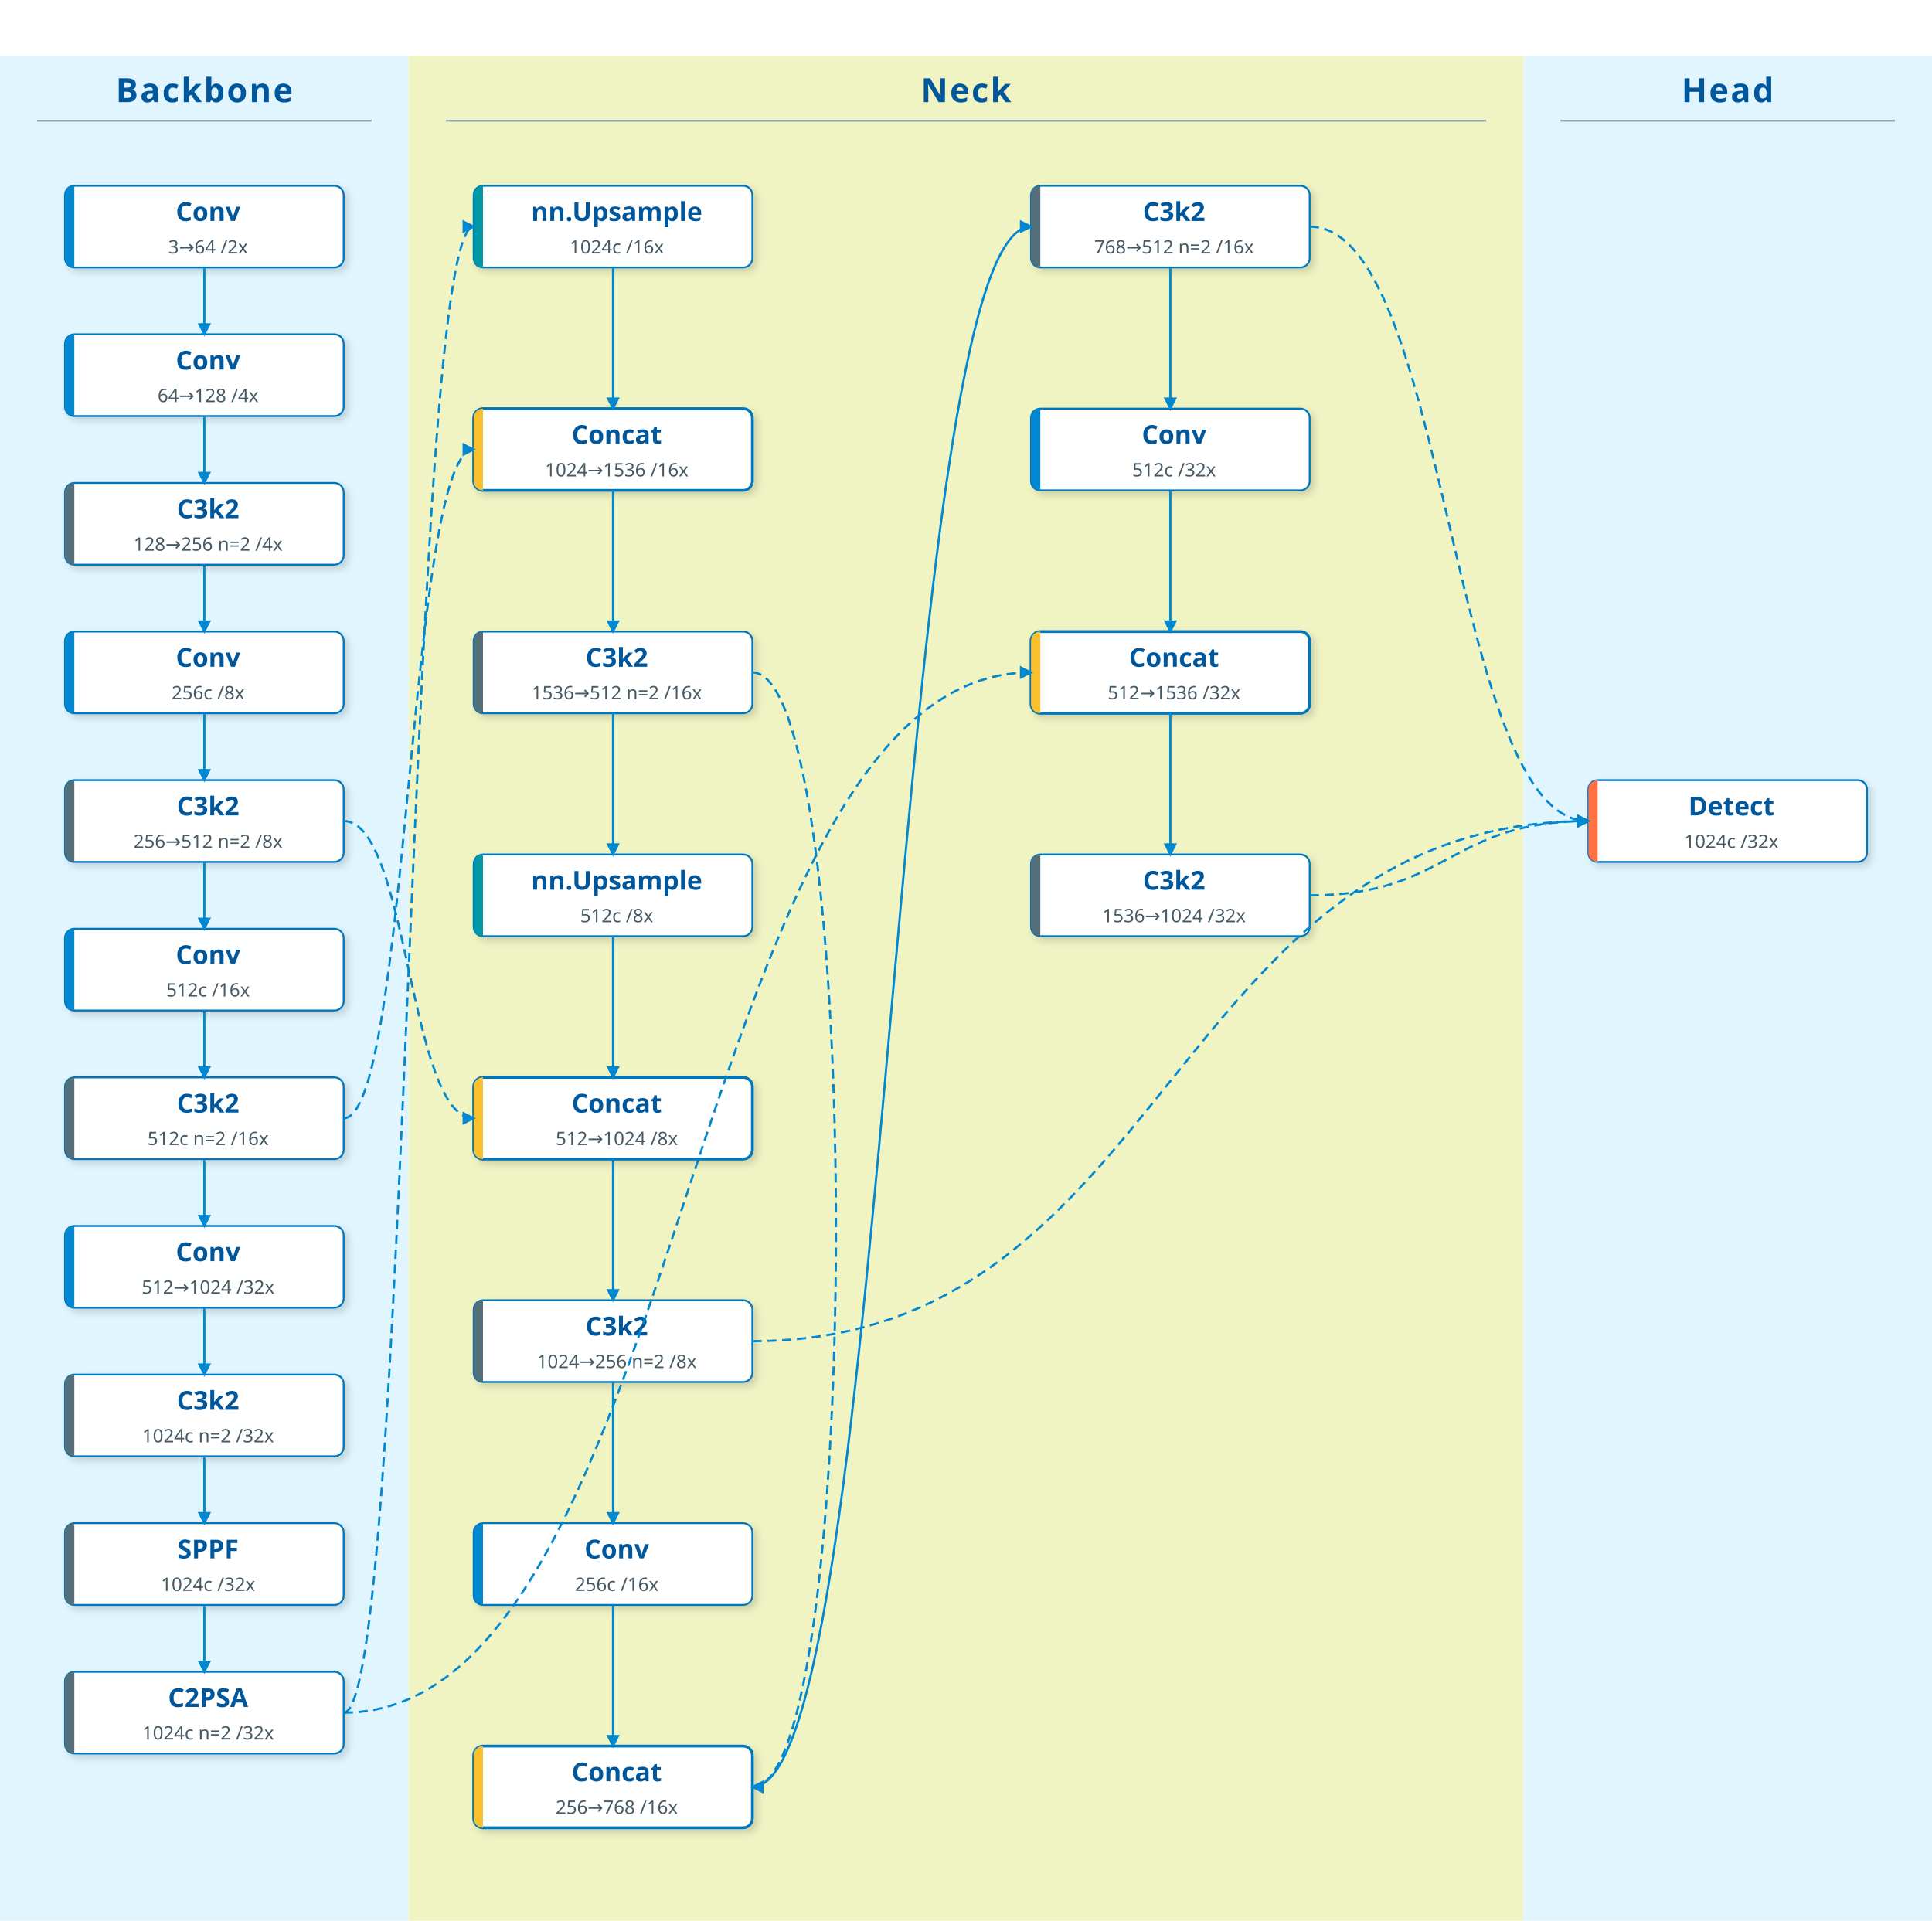
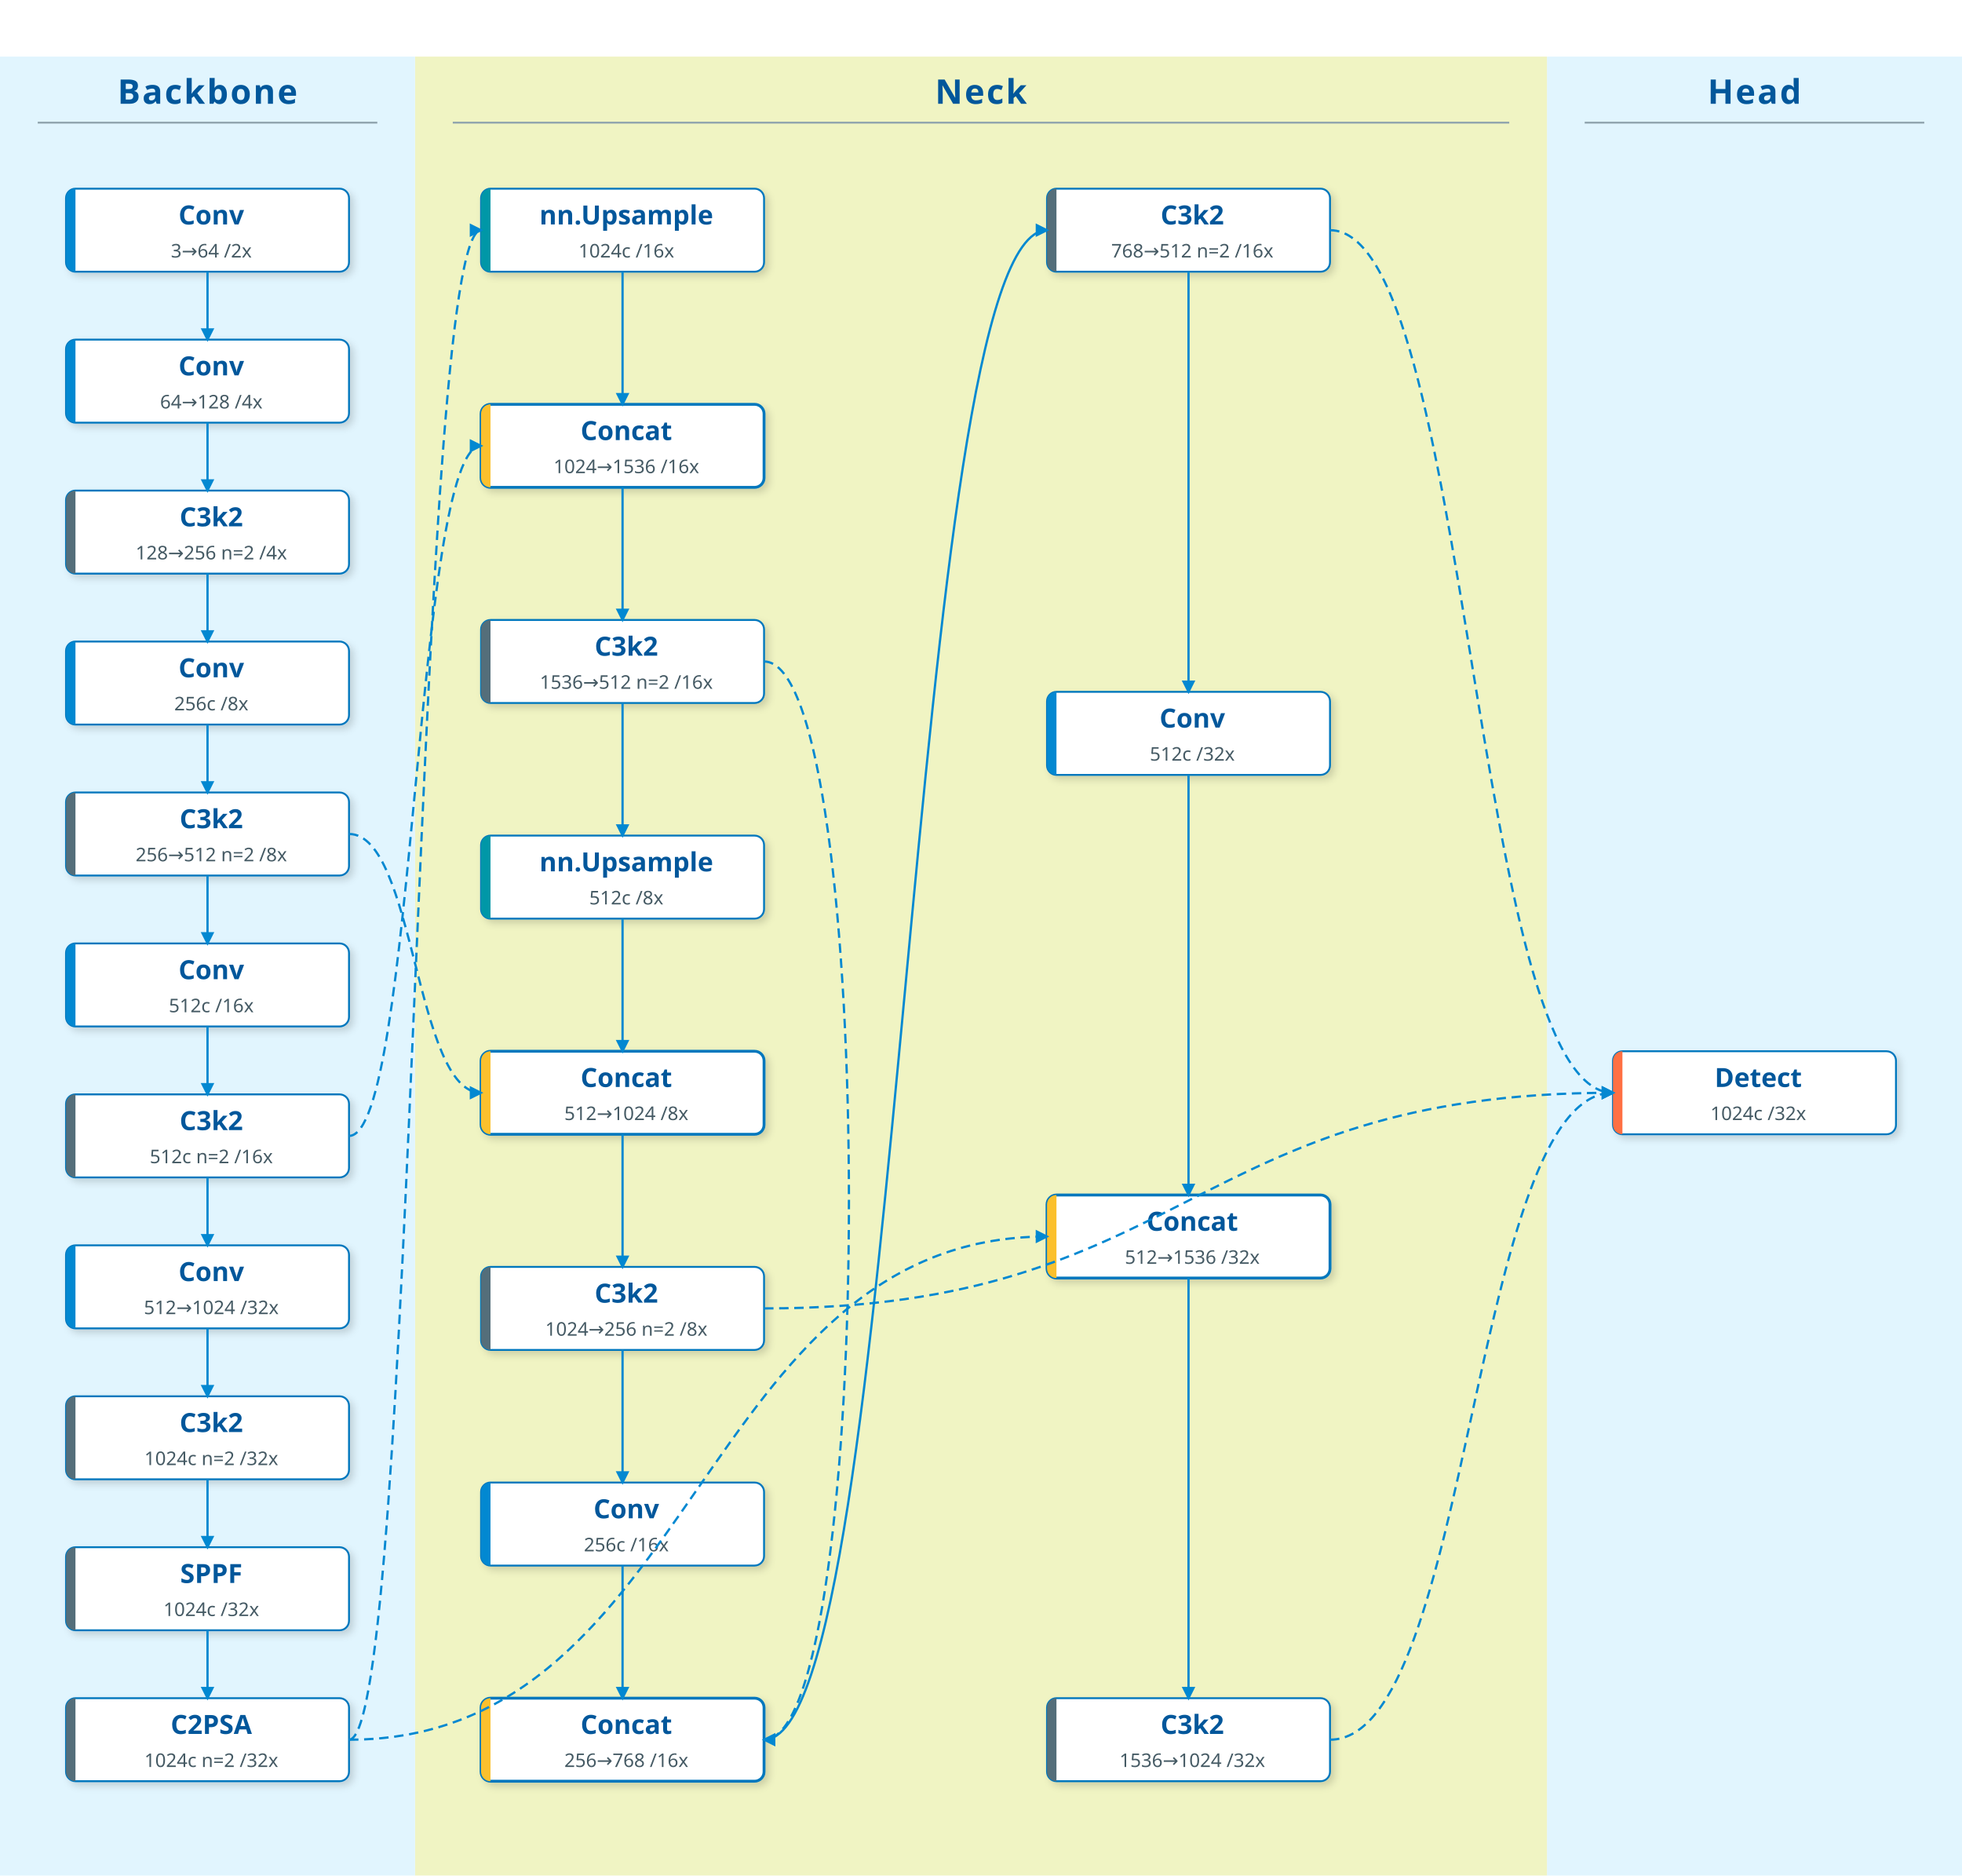
- <svg xmlns="http://www.w3.org/2000/svg" viewBox="0 0 1040 1034">
+ <svg xmlns="http://www.w3.org/2000/svg" viewBox="0 0 1040 994">
  <style>
            text { font-family: "Verdana, Geneva, sans-serif"; }
        </style>
  <defs>
    <filter id="shadow" x="-20%" y="-20%" width="150%" height="150%">
      <feGaussianBlur in="SourceAlpha" stdDeviation="2" />
      <feOffset dx="2" dy="2" result="offsetblur" />
      <feComponentTransfer>
        <feFuncA type="linear" slope="0.15" />
      </feComponentTransfer>
      <feMerge>
        <feMergeNode />
        <feMergeNode in="SourceGraphic" />
      </feMerge>
    </filter>
    <marker id="arrow" markerWidth="6" markerHeight="6" refX="5" refY="3" orient="auto" markerUnits="strokeWidth">
      <path d="M0,0 L0,6 L6,3 z" fill="#0288D1" />
    </marker>
    <linearGradient id="grad_bb" x1="0%" y1="0%" x2="0%" y2="100%">
      <stop offset="0%" style="stop-color:#FFFFFF;stop-opacity:1" />
      <stop offset="100%" style="stop-color:#FFFFFF;stop-opacity:1" />
    </linearGradient>
    <linearGradient id="grad_neck" x1="0%" y1="0%" x2="0%" y2="100%">
      <stop offset="0%" style="stop-color:#FFFFFF;stop-opacity:1" />
      <stop offset="100%" style="stop-color:#FFFFFF;stop-opacity:1" />
    </linearGradient>
    <linearGradient id="grad_head" x1="0%" y1="0%" x2="0%" y2="100%">
      <stop offset="0%" style="stop-color:#FFFFFF;stop-opacity:1" />
      <stop offset="100%" style="stop-color:#FFFFFF;stop-opacity:1" />
    </linearGradient>
    <linearGradient id="grad_concat" x1="0%" y1="0%" x2="0%" y2="100%">
      <stop offset="0%" style="stop-color:#FFFFFF;stop-opacity:1" />
      <stop offset="100%" style="stop-color:#FFFFFF;stop-opacity:1" />
    </linearGradient>
    <linearGradient id="grad_node" x1="0%" y1="0%" x2="0%" y2="100%">
      <stop offset="0%" style="stop-color:#FFFFFF;stop-opacity:1" />
      <stop offset="100%" style="stop-color:#FFFFFF;stop-opacity:1" />
    </linearGradient>
  </defs>
-   <rect x="820" y="30" width="220" height="1004" fill="#E1F5FE" />
-   <rect x="220" y="30" width="600" height="1004" fill="#F0F4C3" />
-   <rect x="0" y="30" width="220" height="1004" fill="#E1F5FE" />
+   <rect x="820" y="30" width="220" height="964" fill="#E1F5FE" />
+   <rect x="220" y="30" width="600" height="964" fill="#F0F4C3" />
+   <rect x="0" y="30" width="220" height="964" fill="#E1F5FE" />
  <rect x="35.0" y="100" width="150" height="44" rx="5" fill="url(#grad_bb)" stroke="#0277BD" stroke-width="1.0" filter="url(#shadow)" />
  <clipPath id="clip_35_100">
    <rect x="35.0" y="100" width="150" height="44" rx="5" />
  </clipPath>
  <rect x="35.0" y="100" width="5" height="44" fill="#0288D1" clip-path="url(#clip_35_100)" />
  <text x="112.0" y="114.0" font-weight="bold" font-size="14" fill="#01579B" text-anchor="middle" dominant-baseline="middle">Conv</text>
  <text x="112.0" y="133.0" font-size="10" fill="#455A64" text-anchor="middle" dominant-baseline="middle">3→64 /2x</text>
  <rect x="35.0" y="180" width="150" height="44" rx="5" fill="url(#grad_bb)" stroke="#0277BD" stroke-width="1.0" filter="url(#shadow)" />
  <clipPath id="clip_35_180">
    <rect x="35.0" y="180" width="150" height="44" rx="5" />
  </clipPath>
  <rect x="35.0" y="180" width="5" height="44" fill="#0288D1" clip-path="url(#clip_35_180)" />
  <text x="112.0" y="194.0" font-weight="bold" font-size="14" fill="#01579B" text-anchor="middle" dominant-baseline="middle">Conv</text>
  <text x="112.0" y="213.0" font-size="10" fill="#455A64" text-anchor="middle" dominant-baseline="middle">64→128 /4x</text>
  <rect x="35.0" y="260" width="150" height="44" rx="5" fill="url(#grad_bb)" stroke="#0277BD" stroke-width="1.0" filter="url(#shadow)" />
  <clipPath id="clip_35_260">
    <rect x="35.0" y="260" width="150" height="44" rx="5" />
  </clipPath>
  <rect x="35.0" y="260" width="5" height="44" fill="#546E7A" clip-path="url(#clip_35_260)" />
  <text x="112.0" y="274.0" font-weight="bold" font-size="14" fill="#01579B" text-anchor="middle" dominant-baseline="middle">C3k2</text>
  <text x="112.0" y="293.0" font-size="10" fill="#455A64" text-anchor="middle" dominant-baseline="middle">128→256 n=2 /4x</text>
  <rect x="35.0" y="340" width="150" height="44" rx="5" fill="url(#grad_bb)" stroke="#0277BD" stroke-width="1.0" filter="url(#shadow)" />
  <clipPath id="clip_35_340">
    <rect x="35.0" y="340" width="150" height="44" rx="5" />
  </clipPath>
  <rect x="35.0" y="340" width="5" height="44" fill="#0288D1" clip-path="url(#clip_35_340)" />
  <text x="112.0" y="354.0" font-weight="bold" font-size="14" fill="#01579B" text-anchor="middle" dominant-baseline="middle">Conv</text>
  <text x="112.0" y="373.0" font-size="10" fill="#455A64" text-anchor="middle" dominant-baseline="middle">256c /8x</text>
  <rect x="35.0" y="420" width="150" height="44" rx="5" fill="url(#grad_bb)" stroke="#0277BD" stroke-width="1.0" filter="url(#shadow)" />
  <clipPath id="clip_35_420">
    <rect x="35.0" y="420" width="150" height="44" rx="5" />
  </clipPath>
  <rect x="35.0" y="420" width="5" height="44" fill="#546E7A" clip-path="url(#clip_35_420)" />
  <text x="112.0" y="434.0" font-weight="bold" font-size="14" fill="#01579B" text-anchor="middle" dominant-baseline="middle">C3k2</text>
  <text x="112.0" y="453.0" font-size="10" fill="#455A64" text-anchor="middle" dominant-baseline="middle">256→512 n=2 /8x</text>
  <rect x="35.0" y="500" width="150" height="44" rx="5" fill="url(#grad_bb)" stroke="#0277BD" stroke-width="1.0" filter="url(#shadow)" />
  <clipPath id="clip_35_500">
    <rect x="35.0" y="500" width="150" height="44" rx="5" />
  </clipPath>
  <rect x="35.0" y="500" width="5" height="44" fill="#0288D1" clip-path="url(#clip_35_500)" />
  <text x="112.0" y="514.0" font-weight="bold" font-size="14" fill="#01579B" text-anchor="middle" dominant-baseline="middle">Conv</text>
  <text x="112.0" y="533.0" font-size="10" fill="#455A64" text-anchor="middle" dominant-baseline="middle">512c /16x</text>
  <rect x="35.0" y="580" width="150" height="44" rx="5" fill="url(#grad_bb)" stroke="#0277BD" stroke-width="1.0" filter="url(#shadow)" />
  <clipPath id="clip_35_580">
    <rect x="35.0" y="580" width="150" height="44" rx="5" />
  </clipPath>
  <rect x="35.0" y="580" width="5" height="44" fill="#546E7A" clip-path="url(#clip_35_580)" />
  <text x="112.0" y="594.0" font-weight="bold" font-size="14" fill="#01579B" text-anchor="middle" dominant-baseline="middle">C3k2</text>
  <text x="112.0" y="613.0" font-size="10" fill="#455A64" text-anchor="middle" dominant-baseline="middle">512c n=2 /16x</text>
  <rect x="35.0" y="660" width="150" height="44" rx="5" fill="url(#grad_bb)" stroke="#0277BD" stroke-width="1.0" filter="url(#shadow)" />
  <clipPath id="clip_35_660">
    <rect x="35.0" y="660" width="150" height="44" rx="5" />
  </clipPath>
  <rect x="35.0" y="660" width="5" height="44" fill="#0288D1" clip-path="url(#clip_35_660)" />
  <text x="112.0" y="674.0" font-weight="bold" font-size="14" fill="#01579B" text-anchor="middle" dominant-baseline="middle">Conv</text>
  <text x="112.0" y="693.0" font-size="10" fill="#455A64" text-anchor="middle" dominant-baseline="middle">512→1024 /32x</text>
  <rect x="35.0" y="740" width="150" height="44" rx="5" fill="url(#grad_bb)" stroke="#0277BD" stroke-width="1.0" filter="url(#shadow)" />
  <clipPath id="clip_35_740">
    <rect x="35.0" y="740" width="150" height="44" rx="5" />
  </clipPath>
  <rect x="35.0" y="740" width="5" height="44" fill="#546E7A" clip-path="url(#clip_35_740)" />
  <text x="112.0" y="754.0" font-weight="bold" font-size="14" fill="#01579B" text-anchor="middle" dominant-baseline="middle">C3k2</text>
  <text x="112.0" y="773.0" font-size="10" fill="#455A64" text-anchor="middle" dominant-baseline="middle">1024c n=2 /32x</text>
  <rect x="35.0" y="820" width="150" height="44" rx="5" fill="url(#grad_bb)" stroke="#0277BD" stroke-width="1.0" filter="url(#shadow)" />
  <clipPath id="clip_35_820">
    <rect x="35.0" y="820" width="150" height="44" rx="5" />
  </clipPath>
  <rect x="35.0" y="820" width="5" height="44" fill="#546E7A" clip-path="url(#clip_35_820)" />
  <text x="112.0" y="834.0" font-weight="bold" font-size="14" fill="#01579B" text-anchor="middle" dominant-baseline="middle">SPPF</text>
  <text x="112.0" y="853.0" font-size="10" fill="#455A64" text-anchor="middle" dominant-baseline="middle">1024c /32x</text>
  <rect x="35.0" y="900" width="150" height="44" rx="5" fill="url(#grad_bb)" stroke="#0277BD" stroke-width="1.0" filter="url(#shadow)" />
  <clipPath id="clip_35_900">
    <rect x="35.0" y="900" width="150" height="44" rx="5" />
  </clipPath>
  <rect x="35.0" y="900" width="5" height="44" fill="#546E7A" clip-path="url(#clip_35_900)" />
  <text x="112.0" y="914.0" font-weight="bold" font-size="14" fill="#01579B" text-anchor="middle" dominant-baseline="middle">C2PSA</text>
  <text x="112.0" y="933.0" font-size="10" fill="#455A64" text-anchor="middle" dominant-baseline="middle">1024c n=2 /32x</text>
  <rect x="255.0" y="100" width="150" height="44" rx="5" fill="url(#grad_neck)" stroke="#0277BD" stroke-width="1.0" filter="url(#shadow)" />
  <clipPath id="clip_255_100">
    <rect x="255.0" y="100" width="150" height="44" rx="5" />
  </clipPath>
  <rect x="255.0" y="100" width="5" height="44" fill="#0097A7" clip-path="url(#clip_255_100)" />
  <text x="332.0" y="114.0" font-weight="bold" font-size="14" fill="#01579B" text-anchor="middle" dominant-baseline="middle">nn.Upsample</text>
  <text x="332.0" y="133.0" font-size="10" fill="#455A64" text-anchor="middle" dominant-baseline="middle">1024c /16x</text>
-   <rect x="255.0" y="220" width="150" height="44" rx="5" fill="url(#grad_concat)" stroke="#0277BD" stroke-width="1.5" filter="url(#shadow)" />
-   <clipPath id="clip_255_220">
-     <rect x="255.0" y="220" width="150" height="44" rx="5" />
-   </clipPath>
-   <rect x="255.0" y="220" width="5" height="44" fill="#FBC02D" clip-path="url(#clip_255_220)" />
-   <text x="332.0" y="234.0" font-weight="bold" font-size="14" fill="#01579B" text-anchor="middle" dominant-baseline="middle">Concat</text>
-   <text x="332.0" y="253.0" font-size="10" fill="#455A64" text-anchor="middle" dominant-baseline="middle">1024→1536 /16x</text>
-   <rect x="255.0" y="340" width="150" height="44" rx="5" fill="url(#grad_neck)" stroke="#0277BD" stroke-width="1.0" filter="url(#shadow)" />
-   <clipPath id="clip_255_340">
-     <rect x="255.0" y="340" width="150" height="44" rx="5" />
-   </clipPath>
-   <rect x="255.0" y="340" width="5" height="44" fill="#546E7A" clip-path="url(#clip_255_340)" />
-   <text x="332.0" y="354.0" font-weight="bold" font-size="14" fill="#01579B" text-anchor="middle" dominant-baseline="middle">C3k2</text>
-   <text x="332.0" y="373.0" font-size="10" fill="#455A64" text-anchor="middle" dominant-baseline="middle">1536→512 n=2 /16x</text>
-   <rect x="255.0" y="460" width="150" height="44" rx="5" fill="url(#grad_neck)" stroke="#0277BD" stroke-width="1.0" filter="url(#shadow)" />
-   <clipPath id="clip_255_460">
-     <rect x="255.0" y="460" width="150" height="44" rx="5" />
-   </clipPath>
-   <rect x="255.0" y="460" width="5" height="44" fill="#0097A7" clip-path="url(#clip_255_460)" />
-   <text x="332.0" y="474.0" font-weight="bold" font-size="14" fill="#01579B" text-anchor="middle" dominant-baseline="middle">nn.Upsample</text>
-   <text x="332.0" y="493.0" font-size="10" fill="#455A64" text-anchor="middle" dominant-baseline="middle">512c /8x</text>
-   <rect x="255.0" y="580" width="150" height="44" rx="5" fill="url(#grad_concat)" stroke="#0277BD" stroke-width="1.5" filter="url(#shadow)" />
-   <clipPath id="clip_255_580">
-     <rect x="255.0" y="580" width="150" height="44" rx="5" />
-   </clipPath>
-   <rect x="255.0" y="580" width="5" height="44" fill="#FBC02D" clip-path="url(#clip_255_580)" />
-   <text x="332.0" y="594.0" font-weight="bold" font-size="14" fill="#01579B" text-anchor="middle" dominant-baseline="middle">Concat</text>
-   <text x="332.0" y="613.0" font-size="10" fill="#455A64" text-anchor="middle" dominant-baseline="middle">512→1024 /8x</text>
-   <rect x="255.0" y="700" width="150" height="44" rx="5" fill="url(#grad_neck)" stroke="#0277BD" stroke-width="1.0" filter="url(#shadow)" />
-   <clipPath id="clip_255_700">
-     <rect x="255.0" y="700" width="150" height="44" rx="5" />
-   </clipPath>
-   <rect x="255.0" y="700" width="5" height="44" fill="#546E7A" clip-path="url(#clip_255_700)" />
-   <text x="332.0" y="714.0" font-weight="bold" font-size="14" fill="#01579B" text-anchor="middle" dominant-baseline="middle">C3k2</text>
-   <text x="332.0" y="733.0" font-size="10" fill="#455A64" text-anchor="middle" dominant-baseline="middle">1024→256 n=2 /8x</text>
-   <rect x="255.0" y="820" width="150" height="44" rx="5" fill="url(#grad_neck)" stroke="#0277BD" stroke-width="1.0" filter="url(#shadow)" />
-   <clipPath id="clip_255_820">
-     <rect x="255.0" y="820" width="150" height="44" rx="5" />
-   </clipPath>
-   <rect x="255.0" y="820" width="5" height="44" fill="#0288D1" clip-path="url(#clip_255_820)" />
-   <text x="332.0" y="834.0" font-weight="bold" font-size="14" fill="#01579B" text-anchor="middle" dominant-baseline="middle">Conv</text>
-   <text x="332.0" y="853.0" font-size="10" fill="#455A64" text-anchor="middle" dominant-baseline="middle">256c /16x</text>
-   <rect x="255.0" y="940" width="150" height="44" rx="5" fill="url(#grad_concat)" stroke="#0277BD" stroke-width="1.5" filter="url(#shadow)" />
-   <clipPath id="clip_255_940">
-     <rect x="255.0" y="940" width="150" height="44" rx="5" />
-   </clipPath>
-   <rect x="255.0" y="940" width="5" height="44" fill="#FBC02D" clip-path="url(#clip_255_940)" />
-   <text x="332.0" y="954.0" font-weight="bold" font-size="14" fill="#01579B" text-anchor="middle" dominant-baseline="middle">Concat</text>
-   <text x="332.0" y="973.0" font-size="10" fill="#455A64" text-anchor="middle" dominant-baseline="middle">256→768 /16x</text>
+   <rect x="255.0" y="214.286" width="150" height="44" rx="5" fill="url(#grad_concat)" stroke="#0277BD" stroke-width="1.5" filter="url(#shadow)" />
+   <clipPath id="clip_255_214">
+     <rect x="255.0" y="214.286" width="150" height="44" rx="5" />
+   </clipPath>
+   <rect x="255.0" y="214.286" width="5" height="44" fill="#FBC02D" clip-path="url(#clip_255_214)" />
+   <text x="332.0" y="228.286" font-weight="bold" font-size="14" fill="#01579B" text-anchor="middle" dominant-baseline="middle">Concat</text>
+   <text x="332.0" y="247.286" font-size="10" fill="#455A64" text-anchor="middle" dominant-baseline="middle">1024→1536 /16x</text>
+   <rect x="255.0" y="328.571" width="150" height="44" rx="5" fill="url(#grad_neck)" stroke="#0277BD" stroke-width="1.0" filter="url(#shadow)" />
+   <clipPath id="clip_255_328">
+     <rect x="255.0" y="328.571" width="150" height="44" rx="5" />
+   </clipPath>
+   <rect x="255.0" y="328.571" width="5" height="44" fill="#546E7A" clip-path="url(#clip_255_328)" />
+   <text x="332.0" y="342.571" font-weight="bold" font-size="14" fill="#01579B" text-anchor="middle" dominant-baseline="middle">C3k2</text>
+   <text x="332.0" y="361.571" font-size="10" fill="#455A64" text-anchor="middle" dominant-baseline="middle">1536→512 n=2 /16x</text>
+   <rect x="255.0" y="442.857" width="150" height="44" rx="5" fill="url(#grad_neck)" stroke="#0277BD" stroke-width="1.0" filter="url(#shadow)" />
+   <clipPath id="clip_255_442">
+     <rect x="255.0" y="442.857" width="150" height="44" rx="5" />
+   </clipPath>
+   <rect x="255.0" y="442.857" width="5" height="44" fill="#0097A7" clip-path="url(#clip_255_442)" />
+   <text x="332.0" y="456.857" font-weight="bold" font-size="14" fill="#01579B" text-anchor="middle" dominant-baseline="middle">nn.Upsample</text>
+   <text x="332.0" y="475.857" font-size="10" fill="#455A64" text-anchor="middle" dominant-baseline="middle">512c /8x</text>
+   <rect x="255.0" y="557.143" width="150" height="44" rx="5" fill="url(#grad_concat)" stroke="#0277BD" stroke-width="1.5" filter="url(#shadow)" />
+   <clipPath id="clip_255_557">
+     <rect x="255.0" y="557.143" width="150" height="44" rx="5" />
+   </clipPath>
+   <rect x="255.0" y="557.143" width="5" height="44" fill="#FBC02D" clip-path="url(#clip_255_557)" />
+   <text x="332.0" y="571.143" font-weight="bold" font-size="14" fill="#01579B" text-anchor="middle" dominant-baseline="middle">Concat</text>
+   <text x="332.0" y="590.143" font-size="10" fill="#455A64" text-anchor="middle" dominant-baseline="middle">512→1024 /8x</text>
+   <rect x="255.0" y="671.429" width="150" height="44" rx="5" fill="url(#grad_neck)" stroke="#0277BD" stroke-width="1.0" filter="url(#shadow)" />
+   <clipPath id="clip_255_671">
+     <rect x="255.0" y="671.429" width="150" height="44" rx="5" />
+   </clipPath>
+   <rect x="255.0" y="671.429" width="5" height="44" fill="#546E7A" clip-path="url(#clip_255_671)" />
+   <text x="332.0" y="685.429" font-weight="bold" font-size="14" fill="#01579B" text-anchor="middle" dominant-baseline="middle">C3k2</text>
+   <text x="332.0" y="704.429" font-size="10" fill="#455A64" text-anchor="middle" dominant-baseline="middle">1024→256 n=2 /8x</text>
+   <rect x="255.0" y="785.714" width="150" height="44" rx="5" fill="url(#grad_neck)" stroke="#0277BD" stroke-width="1.0" filter="url(#shadow)" />
+   <clipPath id="clip_255_785">
+     <rect x="255.0" y="785.714" width="150" height="44" rx="5" />
+   </clipPath>
+   <rect x="255.0" y="785.714" width="5" height="44" fill="#0288D1" clip-path="url(#clip_255_785)" />
+   <text x="332.0" y="799.714" font-weight="bold" font-size="14" fill="#01579B" text-anchor="middle" dominant-baseline="middle">Conv</text>
+   <text x="332.0" y="818.714" font-size="10" fill="#455A64" text-anchor="middle" dominant-baseline="middle">256c /16x</text>
+   <rect x="255.0" y="900" width="150" height="44" rx="5" fill="url(#grad_concat)" stroke="#0277BD" stroke-width="1.5" filter="url(#shadow)" />
+   <clipPath id="clip_255_900">
+     <rect x="255.0" y="900" width="150" height="44" rx="5" />
+   </clipPath>
+   <rect x="255.0" y="900" width="5" height="44" fill="#FBC02D" clip-path="url(#clip_255_900)" />
+   <text x="332.0" y="914" font-weight="bold" font-size="14" fill="#01579B" text-anchor="middle" dominant-baseline="middle">Concat</text>
+   <text x="332.0" y="933" font-size="10" fill="#455A64" text-anchor="middle" dominant-baseline="middle">256→768 /16x</text>
  <rect x="555.0" y="100" width="150" height="44" rx="5" fill="url(#grad_neck)" stroke="#0277BD" stroke-width="1.0" filter="url(#shadow)" />
  <clipPath id="clip_555_100">
    <rect x="555.0" y="100" width="150" height="44" rx="5" />
  </clipPath>
  <rect x="555.0" y="100" width="5" height="44" fill="#546E7A" clip-path="url(#clip_555_100)" />
  <text x="632.0" y="114.0" font-weight="bold" font-size="14" fill="#01579B" text-anchor="middle" dominant-baseline="middle">C3k2</text>
  <text x="632.0" y="133.0" font-size="10" fill="#455A64" text-anchor="middle" dominant-baseline="middle">768→512 n=2 /16x</text>
-   <rect x="555.0" y="220" width="150" height="44" rx="5" fill="url(#grad_neck)" stroke="#0277BD" stroke-width="1.0" filter="url(#shadow)" />
-   <clipPath id="clip_555_220">
-     <rect x="555.0" y="220" width="150" height="44" rx="5" />
-   </clipPath>
-   <rect x="555.0" y="220" width="5" height="44" fill="#0288D1" clip-path="url(#clip_555_220)" />
-   <text x="632.0" y="234.0" font-weight="bold" font-size="14" fill="#01579B" text-anchor="middle" dominant-baseline="middle">Conv</text>
-   <text x="632.0" y="253.0" font-size="10" fill="#455A64" text-anchor="middle" dominant-baseline="middle">512c /32x</text>
-   <rect x="555.0" y="340" width="150" height="44" rx="5" fill="url(#grad_concat)" stroke="#0277BD" stroke-width="1.5" filter="url(#shadow)" />
-   <clipPath id="clip_555_340">
-     <rect x="555.0" y="340" width="150" height="44" rx="5" />
-   </clipPath>
-   <rect x="555.0" y="340" width="5" height="44" fill="#FBC02D" clip-path="url(#clip_555_340)" />
-   <text x="632.0" y="354.0" font-weight="bold" font-size="14" fill="#01579B" text-anchor="middle" dominant-baseline="middle">Concat</text>
-   <text x="632.0" y="373.0" font-size="10" fill="#455A64" text-anchor="middle" dominant-baseline="middle">512→1536 /32x</text>
-   <rect x="555.0" y="460" width="150" height="44" rx="5" fill="url(#grad_neck)" stroke="#0277BD" stroke-width="1.0" filter="url(#shadow)" />
-   <clipPath id="clip_555_460">
-     <rect x="555.0" y="460" width="150" height="44" rx="5" />
-   </clipPath>
-   <rect x="555.0" y="460" width="5" height="44" fill="#546E7A" clip-path="url(#clip_555_460)" />
-   <text x="632.0" y="474.0" font-weight="bold" font-size="14" fill="#01579B" text-anchor="middle" dominant-baseline="middle">C3k2</text>
-   <text x="632.0" y="493.0" font-size="10" fill="#455A64" text-anchor="middle" dominant-baseline="middle">1536→1024 /32x</text>
-   <rect x="855.0" y="420.0" width="150" height="44" rx="5" fill="url(#grad_head)" stroke="#0277BD" stroke-width="1.0" filter="url(#shadow)" />
-   <clipPath id="clip_855_420">
-     <rect x="855.0" y="420.0" width="150" height="44" rx="5" />
-   </clipPath>
-   <rect x="855.0" y="420.0" width="5" height="44" fill="#FF7043" clip-path="url(#clip_855_420)" />
-   <text x="932.0" y="434.0" font-weight="bold" font-size="14" fill="#01579B" text-anchor="middle" dominant-baseline="middle">Detect</text>
-   <text x="932.0" y="453.0" font-size="10" fill="#455A64" text-anchor="middle" dominant-baseline="middle">1024c /32x</text>
+   <rect x="555.0" y="366.667" width="150" height="44" rx="5" fill="url(#grad_neck)" stroke="#0277BD" stroke-width="1.0" filter="url(#shadow)" />
+   <clipPath id="clip_555_366">
+     <rect x="555.0" y="366.667" width="150" height="44" rx="5" />
+   </clipPath>
+   <rect x="555.0" y="366.667" width="5" height="44" fill="#0288D1" clip-path="url(#clip_555_366)" />
+   <text x="632.0" y="380.667" font-weight="bold" font-size="14" fill="#01579B" text-anchor="middle" dominant-baseline="middle">Conv</text>
+   <text x="632.0" y="399.667" font-size="10" fill="#455A64" text-anchor="middle" dominant-baseline="middle">512c /32x</text>
+   <rect x="555.0" y="633.333" width="150" height="44" rx="5" fill="url(#grad_concat)" stroke="#0277BD" stroke-width="1.5" filter="url(#shadow)" />
+   <clipPath id="clip_555_633">
+     <rect x="555.0" y="633.333" width="150" height="44" rx="5" />
+   </clipPath>
+   <rect x="555.0" y="633.333" width="5" height="44" fill="#FBC02D" clip-path="url(#clip_555_633)" />
+   <text x="632.0" y="647.333" font-weight="bold" font-size="14" fill="#01579B" text-anchor="middle" dominant-baseline="middle">Concat</text>
+   <text x="632.0" y="666.333" font-size="10" fill="#455A64" text-anchor="middle" dominant-baseline="middle">512→1536 /32x</text>
+   <rect x="555.0" y="900.0" width="150" height="44" rx="5" fill="url(#grad_neck)" stroke="#0277BD" stroke-width="1.0" filter="url(#shadow)" />
+   <clipPath id="clip_555_900">
+     <rect x="555.0" y="900.0" width="150" height="44" rx="5" />
+   </clipPath>
+   <rect x="555.0" y="900.0" width="5" height="44" fill="#546E7A" clip-path="url(#clip_555_900)" />
+   <text x="632.0" y="914.0" font-weight="bold" font-size="14" fill="#01579B" text-anchor="middle" dominant-baseline="middle">C3k2</text>
+   <text x="632.0" y="933.0" font-size="10" fill="#455A64" text-anchor="middle" dominant-baseline="middle">1536→1024 /32x</text>
+   <rect x="855.0" y="557.143" width="150" height="44" rx="5" fill="url(#grad_head)" stroke="#0277BD" stroke-width="1.0" filter="url(#shadow)" />
+   <clipPath id="clip_855_557">
+     <rect x="855.0" y="557.143" width="150" height="44" rx="5" />
+   </clipPath>
+   <rect x="855.0" y="557.143" width="5" height="44" fill="#FF7043" clip-path="url(#clip_855_557)" />
+   <text x="932.0" y="571.143" font-weight="bold" font-size="14" fill="#01579B" text-anchor="middle" dominant-baseline="middle">Detect</text>
+   <text x="932.0" y="590.143" font-size="10" fill="#455A64" text-anchor="middle" dominant-baseline="middle">1024c /32x</text>
  <path d="M 110.0 144 L 110.0 180" stroke="#0288D1" stroke-width="1.2" fill="none" marker-end="url(#arrow)" />
  <path d="M 110.0 224 L 110.0 260" stroke="#0288D1" stroke-width="1.2" fill="none" marker-end="url(#arrow)" />
  <path d="M 110.0 304 L 110.0 340" stroke="#0288D1" stroke-width="1.2" fill="none" marker-end="url(#arrow)" />
  <path d="M 110.0 384 L 110.0 420" stroke="#0288D1" stroke-width="1.2" fill="none" marker-end="url(#arrow)" />
  <path d="M 110.0 464 L 110.0 500" stroke="#0288D1" stroke-width="1.2" fill="none" marker-end="url(#arrow)" />
  <path d="M 110.0 544 L 110.0 580" stroke="#0288D1" stroke-width="1.2" fill="none" marker-end="url(#arrow)" />
  <path d="M 110.0 624 L 110.0 660" stroke="#0288D1" stroke-width="1.2" fill="none" marker-end="url(#arrow)" />
  <path d="M 110.0 704 L 110.0 740" stroke="#0288D1" stroke-width="1.2" fill="none" marker-end="url(#arrow)" />
  <path d="M 110.0 784 L 110.0 820" stroke="#0288D1" stroke-width="1.2" fill="none" marker-end="url(#arrow)" />
  <path d="M 110.0 864 L 110.0 900" stroke="#0288D1" stroke-width="1.2" fill="none" marker-end="url(#arrow)" />
  <path d="M 185.0 922.0 C 220.0 922.0, 220.0 122.0, 255.0 122.0" stroke="#0288D1" stroke-width="1.2" fill="none" stroke-dasharray="5,3" marker-end="url(#arrow)" />
-   <path d="M 330.0 144 L 330.0 220" stroke="#0288D1" stroke-width="1.2" fill="none" marker-end="url(#arrow)" />
-   <path d="M 185.0 602.0 C 220.0 602.0, 220.0 242.0, 255.0 242.0" stroke="#0288D1" stroke-width="1.2" fill="none" stroke-dasharray="5,3" marker-end="url(#arrow)" />
-   <path d="M 330.0 264 L 330.0 340" stroke="#0288D1" stroke-width="1.2" fill="none" marker-end="url(#arrow)" />
-   <path d="M 330.0 384 L 330.0 460" stroke="#0288D1" stroke-width="1.2" fill="none" marker-end="url(#arrow)" />
-   <path d="M 330.0 504 L 330.0 580" stroke="#0288D1" stroke-width="1.2" fill="none" marker-end="url(#arrow)" />
-   <path d="M 185.0 442.0 C 220.0 442.0, 220.0 602.0, 255.0 602.0" stroke="#0288D1" stroke-width="1.2" fill="none" stroke-dasharray="5,3" marker-end="url(#arrow)" />
-   <path d="M 330.0 624 L 330.0 700" stroke="#0288D1" stroke-width="1.2" fill="none" marker-end="url(#arrow)" />
-   <path d="M 330.0 744 L 330.0 820" stroke="#0288D1" stroke-width="1.2" fill="none" marker-end="url(#arrow)" />
-   <path d="M 330.0 864 L 330.0 940" stroke="#0288D1" stroke-width="1.2" fill="none" marker-end="url(#arrow)" />
-   <path d="M 405.0 362.0 C 465.0 362.0, 465.0 962.0, 405.0 962.0" stroke="#0288D1" stroke-width="1.2" fill="none" stroke-dasharray="5,3" marker-end="url(#arrow)" />
-   <path d="M 405.0 962.0 C 480.0 962.0, 480.0 122.0, 555.0 122.0" stroke="#0288D1" stroke-width="1.2" fill="none" marker-end="url(#arrow)" />
-   <path d="M 630.0 144 L 630.0 220" stroke="#0288D1" stroke-width="1.2" fill="none" marker-end="url(#arrow)" />
-   <path d="M 630.0 264 L 630.0 340" stroke="#0288D1" stroke-width="1.2" fill="none" marker-end="url(#arrow)" />
-   <path d="M 185.0 922.0 C 370.0 922.0, 370.0 362.0, 555.0 362.0" stroke="#0288D1" stroke-width="1.2" fill="none" stroke-dasharray="5,3" marker-end="url(#arrow)" />
-   <path d="M 630.0 384 L 630.0 460" stroke="#0288D1" stroke-width="1.2" fill="none" marker-end="url(#arrow)" />
-   <path d="M 405.0 722.0 C 630.0 722.0, 630.0 442.0, 855.0 442.0" stroke="#0288D1" stroke-width="1.2" fill="none" stroke-dasharray="5,3" marker-end="url(#arrow)" />
-   <path d="M 705.0 122.0 C 780.0 122.0, 780.0 442.0, 855.0 442.0" stroke="#0288D1" stroke-width="1.2" fill="none" stroke-dasharray="5,3" marker-end="url(#arrow)" />
-   <path d="M 705.0 482.0 C 780.0 482.0, 780.0 442.0, 855.0 442.0" stroke="#0288D1" stroke-width="1.2" fill="none" stroke-dasharray="5,3" marker-end="url(#arrow)" />
+   <path d="M 330.0 144 L 330.0 214.286" stroke="#0288D1" stroke-width="1.2" fill="none" marker-end="url(#arrow)" />
+   <path d="M 185.0 602.0 C 220.0 602.0, 220.0 236.286, 255.0 236.286" stroke="#0288D1" stroke-width="1.2" fill="none" stroke-dasharray="5,3" marker-end="url(#arrow)" />
+   <path d="M 330.0 258.286 L 330.0 328.571" stroke="#0288D1" stroke-width="1.2" fill="none" marker-end="url(#arrow)" />
+   <path d="M 330.0 372.571 L 330.0 442.857" stroke="#0288D1" stroke-width="1.2" fill="none" marker-end="url(#arrow)" />
+   <path d="M 330.0 486.857 L 330.0 557.143" stroke="#0288D1" stroke-width="1.2" fill="none" marker-end="url(#arrow)" />
+   <path d="M 185.0 442.0 C 220.0 442.0, 220.0 579.143, 255.0 579.143" stroke="#0288D1" stroke-width="1.2" fill="none" stroke-dasharray="5,3" marker-end="url(#arrow)" />
+   <path d="M 330.0 601.143 L 330.0 671.429" stroke="#0288D1" stroke-width="1.2" fill="none" marker-end="url(#arrow)" />
+   <path d="M 330.0 715.429 L 330.0 785.714" stroke="#0288D1" stroke-width="1.2" fill="none" marker-end="url(#arrow)" />
+   <path d="M 330.0 829.714 L 330.0 900" stroke="#0288D1" stroke-width="1.2" fill="none" marker-end="url(#arrow)" />
+   <path d="M 405.0 350.571 C 465.0 350.571, 465.0 922, 405.0 922" stroke="#0288D1" stroke-width="1.2" fill="none" stroke-dasharray="5,3" marker-end="url(#arrow)" />
+   <path d="M 405.0 922 C 480.0 922, 480.0 122.0, 555.0 122.0" stroke="#0288D1" stroke-width="1.2" fill="none" marker-end="url(#arrow)" />
+   <path d="M 630.0 144 L 630.0 366.667" stroke="#0288D1" stroke-width="1.2" fill="none" marker-end="url(#arrow)" />
+   <path d="M 630.0 410.667 L 630.0 633.333" stroke="#0288D1" stroke-width="1.2" fill="none" marker-end="url(#arrow)" />
+   <path d="M 185.0 922.0 C 370.0 922.0, 370.0 655.333, 555.0 655.333" stroke="#0288D1" stroke-width="1.2" fill="none" stroke-dasharray="5,3" marker-end="url(#arrow)" />
+   <path d="M 630.0 677.333 L 630.0 900.0" stroke="#0288D1" stroke-width="1.2" fill="none" marker-end="url(#arrow)" />
+   <path d="M 405.0 693.429 C 630.0 693.429, 630.0 579.143, 855.0 579.143" stroke="#0288D1" stroke-width="1.2" fill="none" stroke-dasharray="5,3" marker-end="url(#arrow)" />
+   <path d="M 705.0 122.0 C 780.0 122.0, 780.0 579.143, 855.0 579.143" stroke="#0288D1" stroke-width="1.2" fill="none" stroke-dasharray="5,3" marker-end="url(#arrow)" />
+   <path d="M 705.0 922.0 C 780.0 922.0, 780.0 579.143, 855.0 579.143" stroke="#0288D1" stroke-width="1.2" fill="none" stroke-dasharray="5,3" marker-end="url(#arrow)" />
  <text x="110.0" y="55" font-weight="bold" font-size="18" fill="#01579B" text-anchor="middle" letter-spacing="1">Backbone</text>
  <line x1="20" y1="65" x2="200" y2="65" stroke="#90A4AE" stroke-width="1" />
  <text x="520.0" y="55" font-weight="bold" font-size="18" fill="#01579B" text-anchor="middle" letter-spacing="1">Neck</text>
  <line x1="240" y1="65" x2="800" y2="65" stroke="#90A4AE" stroke-width="1" />
  <text x="930.0" y="55" font-weight="bold" font-size="18" fill="#01579B" text-anchor="middle" letter-spacing="1">Head</text>
  <line x1="840" y1="65" x2="1020" y2="65" stroke="#90A4AE" stroke-width="1" />
</svg>
